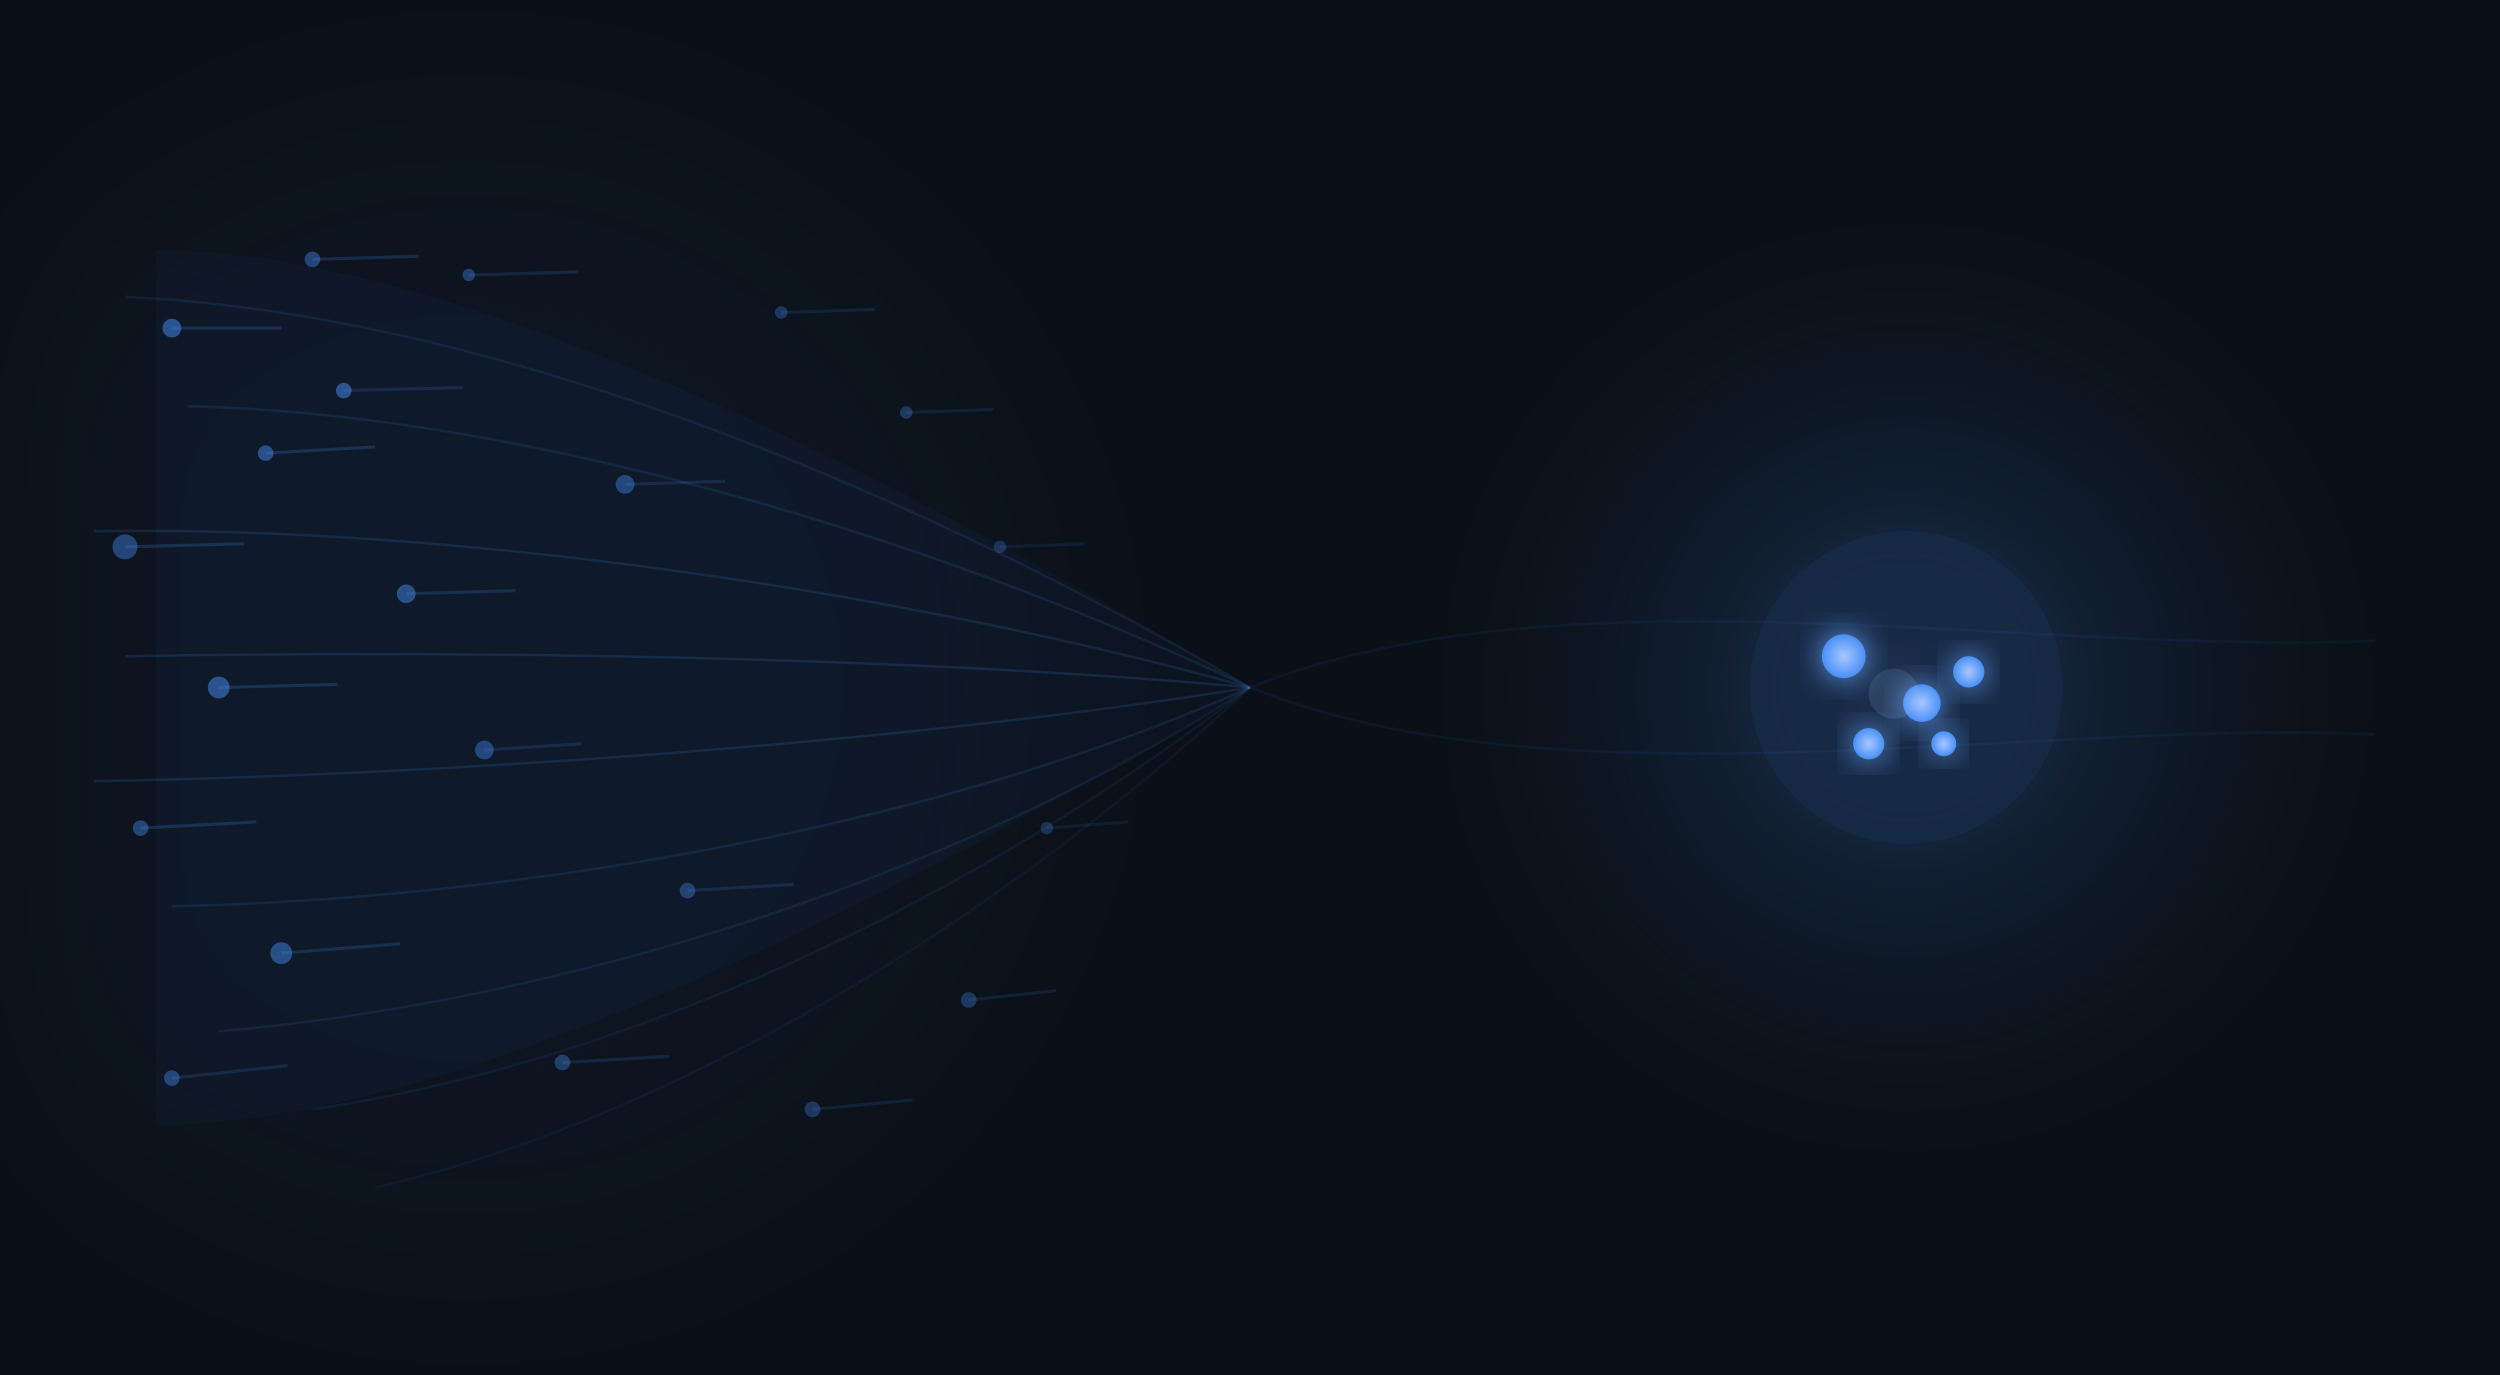
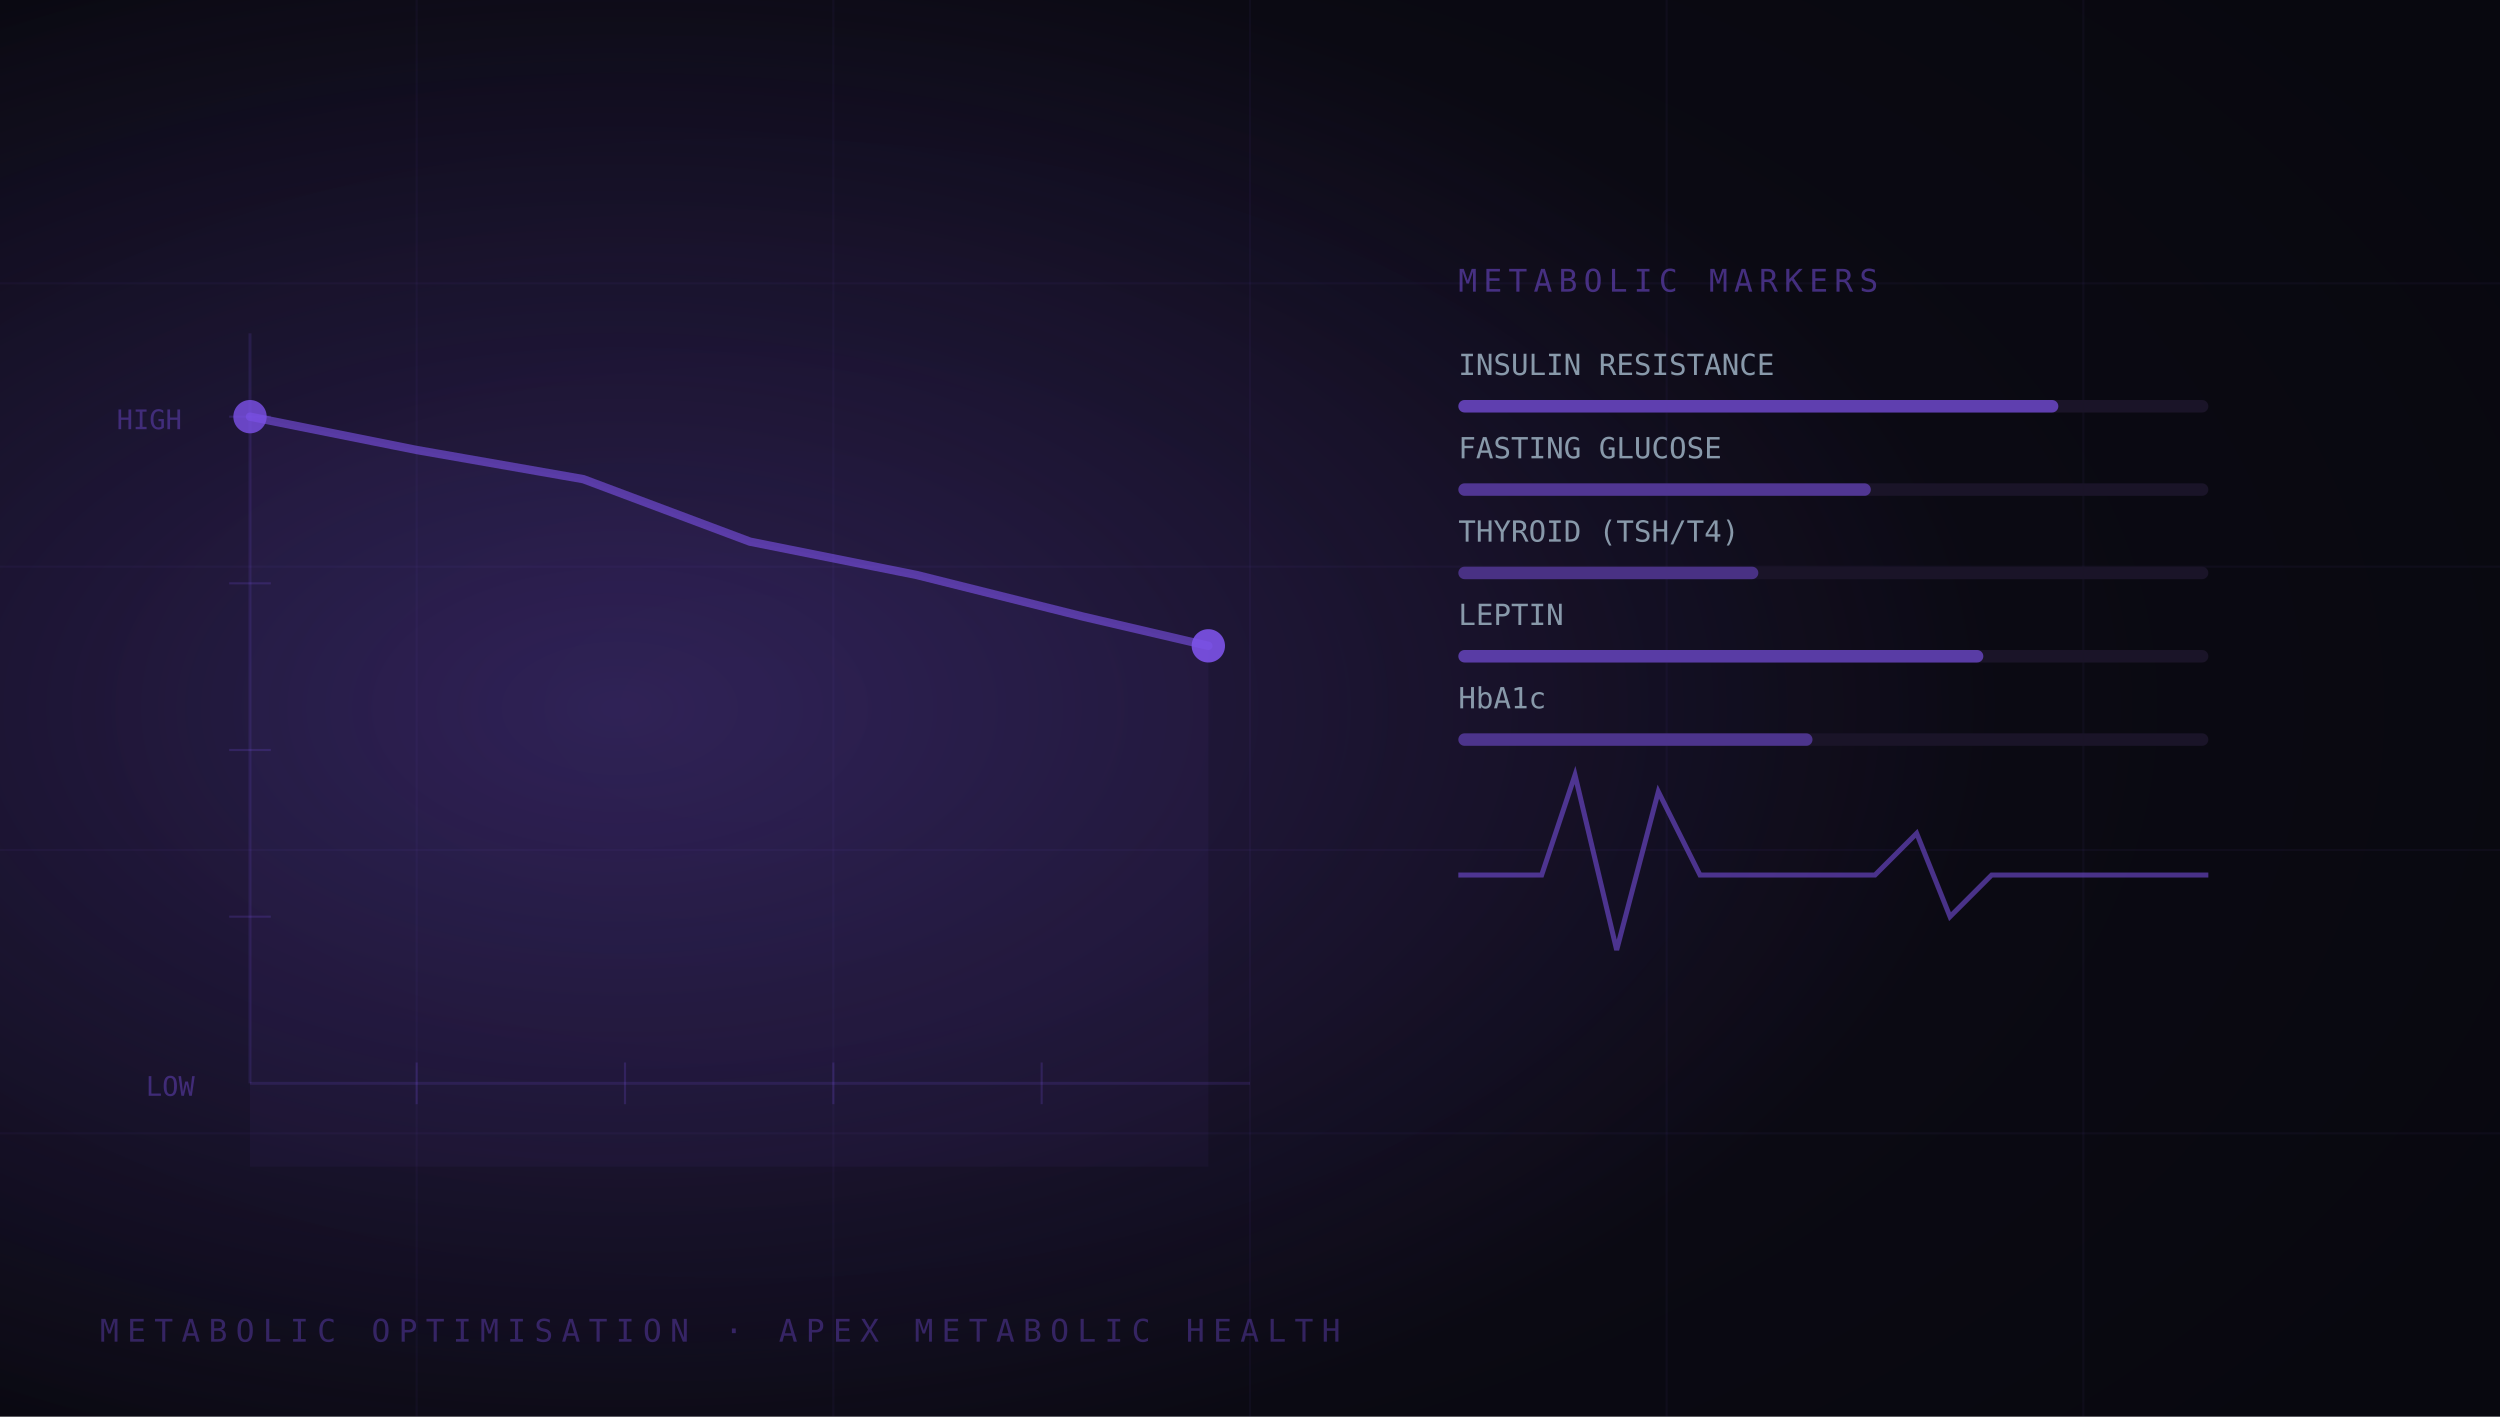
- <svg xmlns="http://www.w3.org/2000/svg" viewBox="0 0 800 440">
+ <svg xmlns="http://www.w3.org/2000/svg" viewBox="0 0 600 340">
  <defs>
-     <filter id="glow" x="-50%" y="-50%" width="200%" height="200%">
-       <feGaussianBlur stdDeviation="5" result="blur" />
-       <feMerge>
-         <feMergeNode in="blur" />
-         <feMergeNode in="SourceGraphic" />
-       </feMerge>
-     </filter>
-     <filter id="softglow" x="-50%" y="-50%" width="200%" height="200%">
-       <feGaussianBlur stdDeviation="12" result="blur" />
-       <feMerge>
-         <feMergeNode in="blur" />
-         <feMergeNode in="SourceGraphic" />
-       </feMerge>
-     </filter>
-     <filter id="heavyblur" x="-50%" y="-50%" width="200%" height="200%">
-       <feGaussianBlur stdDeviation="30" />
-     </filter>
-     <radialGradient id="rightCluster" cx="50%" cy="50%" r="50%">
-       <stop offset="0%" stop-color="#4890f7" stop-opacity="0.2" />
-       <stop offset="100%" stop-color="#4890f7" stop-opacity="0" />
+     <radialGradient id="bg" cx="30%" cy="50%" r="80%">
+       <stop offset="0%" stop-color="#100d1a" />
+       <stop offset="100%" stop-color="#08080f" />
    </radialGradient>
-     <radialGradient id="brightDot" cx="50%" cy="50%" r="50%">
-       <stop offset="0%" stop-color="#a9c7ff" />
-       <stop offset="100%" stop-color="#4890f7" />
+     <radialGradient id="glow" cx="25%" cy="50%" r="55%">
+       <stop offset="0%" stop-color="#7c52e8" stop-opacity="0.26" />
+       <stop offset="100%" stop-color="#7c52e8" stop-opacity="0" />
    </radialGradient>
-     <linearGradient id="flowCurve" x1="0%" y1="0%" x2="100%" y2="0%">
-       <stop offset="0%" stop-color="#4890f7" stop-opacity="0" />
-       <stop offset="40%" stop-color="#4890f7" stop-opacity="0.12" />
-       <stop offset="70%" stop-color="#4890f7" stop-opacity="0.08" />
-       <stop offset="100%" stop-color="#4890f7" stop-opacity="0" />
-     </linearGradient>
  </defs>
-   <rect width="800" height="440" fill="#0a1018" />
-   <circle cx="610" cy="220" r="100" fill="#4890f7" opacity="0.12" filter="url(#heavyblur)" />
-   <circle cx="610" cy="220" r="50" fill="#4890f7" opacity="0.1" filter="url(#softglow)" />
-   <circle cx="150" cy="220" r="180" fill="#4890f7" opacity="0.04" filter="url(#heavyblur)" />
-   <path d="M 50,80 C 150,80 300,160 400,220 C 300,280 150,360 50,360 Z" fill="rgba(72,144,247,0.04)" />
-   <path d="M 400,220 C 500,180 650,210 760,205" fill="none" stroke="#4890f7" stroke-width="0.8" opacity="0.06" />
-   <path d="M 400,220 C 500,260 650,230 760,235" fill="none" stroke="#4890f7" stroke-width="0.8" opacity="0.06" />
-   <path d="M 40,95 C 150,100 280,150 400,220" fill="none" stroke="#4890f7" stroke-width="0.8" opacity="0.1" />
-   <path d="M 60,130 C 160,132 290,168 400,220" fill="none" stroke="#4890f7" stroke-width="0.8" opacity="0.12" />
-   <path d="M 30,170 C 140,168 285,188 400,220" fill="none" stroke="#4890f7" stroke-width="0.8" opacity="0.14" />
-   <path d="M 40,210 C 150,208 290,210 400,220" fill="none" stroke="#4890f7" stroke-width="0.8" opacity="0.15" />
-   <path d="M 30,250 C 140,248 288,238 400,220" fill="none" stroke="#4890f7" stroke-width="0.8" opacity="0.14" />
-   <path d="M 55,290 C 155,288 292,268 400,220" fill="none" stroke="#4890f7" stroke-width="0.8" opacity="0.12" />
-   <path d="M 70,330 C 165,322 295,288 400,220" fill="none" stroke="#4890f7" stroke-width="0.8" opacity="0.1" />
-   <path d="M 100,355 C 188,342 298,298 400,220" fill="none" stroke="#4890f7" stroke-width="0.8" opacity="0.08" />
-   <path d="M 120,380 C 200,362 305,308 400,220" fill="none" stroke="#4890f7" stroke-width="0.8" opacity="0.06" />
-   <line x1="55" y1="105" x2="90" y2="105" stroke="#4890f7" stroke-width="1" opacity="0.2" />
-   <circle cx="55" cy="105" r="3" fill="rgba(72,144,247,0.5)" />
-   <line x1="85" y1="145" x2="120" y2="143" stroke="#4890f7" stroke-width="1" opacity="0.2" />
-   <circle cx="85" cy="145" r="2.5" fill="rgba(72,144,247,0.45)" />
-   <line x1="40" y1="175" x2="78" y2="174" stroke="#4890f7" stroke-width="1" opacity="0.2" />
-   <circle cx="40" cy="175" r="4" fill="rgba(72,144,247,0.4)" />
-   <line x1="110" y1="125" x2="148" y2="124" stroke="#4890f7" stroke-width="1" opacity="0.15" />
-   <circle cx="110" cy="125" r="2.5" fill="rgba(72,144,247,0.5)" />
-   <line x1="70" y1="220" x2="108" y2="219" stroke="#4890f7" stroke-width="1" opacity="0.2" />
-   <circle cx="70" cy="220" r="3.5" fill="rgba(72,144,247,0.5)" />
-   <line x1="130" y1="190" x2="165" y2="189" stroke="#4890f7" stroke-width="1" opacity="0.18" />
-   <circle cx="130" cy="190" r="3" fill="rgba(72,144,247,0.45)" />
-   <line x1="45" y1="265" x2="82" y2="263" stroke="#4890f7" stroke-width="1" opacity="0.2" />
-   <circle cx="45" cy="265" r="2.5" fill="rgba(72,144,247,0.4)" />
-   <line x1="90" y1="305" x2="128" y2="302" stroke="#4890f7" stroke-width="1" opacity="0.18" />
-   <circle cx="90" cy="305" r="3.5" fill="rgba(72,144,247,0.45)" />
-   <line x1="55" y1="345" x2="92" y2="341" stroke="#4890f7" stroke-width="1" opacity="0.15" />
-   <circle cx="55" cy="345" r="2.5" fill="rgba(72,144,247,0.4)" />
-   <line x1="150" y1="88" x2="185" y2="87" stroke="#4890f7" stroke-width="1" opacity="0.15" />
-   <circle cx="150" cy="88" r="2" fill="rgba(72,144,247,0.35)" />
-   <line x1="180" y1="340" x2="214" y2="338" stroke="#4890f7" stroke-width="1" opacity="0.15" />
-   <circle cx="180" cy="340" r="2.5" fill="rgba(72,144,247,0.35)" />
-   <line x1="200" y1="155" x2="232" y2="154" stroke="#4890f7" stroke-width="1" opacity="0.15" />
-   <circle cx="200" cy="155" r="3" fill="rgba(72,144,247,0.4)" />
-   <line x1="220" y1="285" x2="254" y2="283" stroke="#4890f7" stroke-width="1" opacity="0.15" />
-   <circle cx="220" cy="285" r="2.5" fill="rgba(72,144,247,0.35)" />
-   <line x1="250" y1="100" x2="280" y2="99" stroke="#4890f7" stroke-width="1" opacity="0.12" />
-   <circle cx="250" cy="100" r="2" fill="rgba(72,144,247,0.3)" />
-   <line x1="260" y1="355" x2="292" y2="352" stroke="#4890f7" stroke-width="1" opacity="0.12" />
-   <circle cx="260" cy="355" r="2.5" fill="rgba(72,144,247,0.3)" />
-   <line x1="290" y1="132" x2="318" y2="131" stroke="#4890f7" stroke-width="1" opacity="0.12" />
-   <circle cx="290" cy="132" r="2" fill="rgba(72,144,247,0.3)" />
-   <line x1="310" y1="320" x2="338" y2="317" stroke="#4890f7" stroke-width="1" opacity="0.12" />
-   <circle cx="310" cy="320" r="2.5" fill="rgba(72,144,247,0.3)" />
-   <line x1="155" y1="240" x2="186" y2="238" stroke="#4890f7" stroke-width="1" opacity="0.15" />
-   <circle cx="155" cy="240" r="3" fill="rgba(72,144,247,0.4)" />
-   <line x1="100" y1="83" x2="134" y2="82" stroke="#4890f7" stroke-width="1" opacity="0.18" />
-   <circle cx="100" cy="83" r="2.5" fill="rgba(72,144,247,0.4)" />
-   <line x1="320" y1="175" x2="347" y2="174" stroke="#4890f7" stroke-width="1" opacity="0.1" />
-   <circle cx="320" cy="175" r="2" fill="rgba(72,144,247,0.25)" />
-   <line x1="335" y1="265" x2="361" y2="263" stroke="#4890f7" stroke-width="1" opacity="0.1" />
-   <circle cx="335" cy="265" r="2" fill="rgba(72,144,247,0.25)" />
-   <circle cx="590" cy="210" r="7" fill="url(#brightDot)" filter="url(#glow)" />
-   <circle cx="615" cy="225" r="6" fill="url(#brightDot)" filter="url(#glow)" />
-   <circle cx="598" cy="238" r="5" fill="url(#brightDot)" filter="url(#glow)" />
-   <circle cx="630" cy="215" r="5" fill="url(#brightDot)" filter="url(#glow)" />
-   <circle cx="622" cy="238" r="4" fill="url(#brightDot)" filter="url(#glow)" />
-   <circle cx="606" cy="222" r="8" fill="#a9c7ff" opacity="0.15" filter="url(#softglow)" />
+   <rect width="600" height="340" fill="url(#bg)" />
+   <rect width="600" height="340" fill="url(#glow)" />
+   <g stroke="#7c52e8" stroke-opacity="0.05" stroke-width="0.5">
+     <line x1="0" y1="68" x2="600" y2="68" />
+     <line x1="0" y1="136" x2="600" y2="136" />
+     <line x1="0" y1="204" x2="600" y2="204" />
+     <line x1="0" y1="272" x2="600" y2="272" />
+     <line x1="100" y1="0" x2="100" y2="340" />
+     <line x1="200" y1="0" x2="200" y2="340" />
+     <line x1="300" y1="0" x2="300" y2="340" />
+     <line x1="400" y1="0" x2="400" y2="340" />
+     <line x1="500" y1="0" x2="500" y2="340" />
+   </g>
+   <polyline points="60,100 100,108 140,115 180,130 220,138 260,148 290,155" fill="none" stroke="#7c52e8" stroke-opacity="0.6" stroke-width="2" stroke-linecap="round" />
+   <circle cx="60" cy="100" r="4" fill="#7c52e8" fill-opacity="0.8" />
+   <circle cx="290" cy="155" r="4" fill="#7c52e8" fill-opacity="0.9" />
+   <path d="M60,100 L100,108 L140,115 L180,130 L220,138 L260,148 L290,155 L290,280 L60,280 Z" fill="#7c52e8" fill-opacity="0.05" />
+   <line x1="60" y1="80" x2="60" y2="260" stroke="#7c52e8" stroke-opacity="0.15" stroke-width="0.7" />
+   <line x1="60" y1="260" x2="300" y2="260" stroke="#7c52e8" stroke-opacity="0.15" stroke-width="0.7" />
+   <g stroke="#7c52e8" stroke-opacity="0.2" stroke-width="0.5">
+     <line x1="55" y1="100" x2="65" y2="100" />
+     <line x1="55" y1="140" x2="65" y2="140" />
+     <line x1="55" y1="180" x2="65" y2="180" />
+     <line x1="55" y1="220" x2="65" y2="220" />
+     <line x1="100" y1="255" x2="100" y2="265" />
+     <line x1="150" y1="255" x2="150" y2="265" />
+     <line x1="200" y1="255" x2="200" y2="265" />
+     <line x1="250" y1="255" x2="250" y2="265" />
+   </g>
+   <text x="28" y="103" font-family="monospace" font-size="6.5" fill="#7c52e8" fill-opacity="0.4">HIGH</text>
+   <text x="35" y="263" font-family="monospace" font-size="6.5" fill="#7c52e8" fill-opacity="0.4">LOW</text>
+   <g transform="translate(350,70)">
+     <text font-family="monospace" font-size="7.5" fill="#7c52e8" fill-opacity="0.5" letter-spacing="1.5">METABOLIC MARKERS</text>
+     <g transform="translate(0,20)">
+       <text font-family="monospace" font-size="7" fill="#8899aa">INSULIN RESISTANCE</text>
+       <rect x="0" y="6" width="180" height="3" rx="1.5" fill="#1a1428" />
+       <rect x="0" y="6" width="144" height="3" rx="1.5" fill="#7c52e8" fill-opacity="0.7" />
+     </g>
+     <g transform="translate(0,40)">
+       <text font-family="monospace" font-size="7" fill="#8899aa">FASTING GLUCOSE</text>
+       <rect x="0" y="6" width="180" height="3" rx="1.5" fill="#1a1428" />
+       <rect x="0" y="6" width="99" height="3" rx="1.5" fill="#7c52e8" fill-opacity="0.55" />
+     </g>
+     <g transform="translate(0,60)">
+       <text font-family="monospace" font-size="7" fill="#8899aa">THYROID (TSH/T4)</text>
+       <rect x="0" y="6" width="180" height="3" rx="1.5" fill="#1a1428" />
+       <rect x="0" y="6" width="72" height="3" rx="1.5" fill="#7c52e8" fill-opacity="0.48" />
+     </g>
+     <g transform="translate(0,80)">
+       <text font-family="monospace" font-size="7" fill="#8899aa">LEPTIN</text>
+       <rect x="0" y="6" width="180" height="3" rx="1.5" fill="#1a1428" />
+       <rect x="0" y="6" width="126" height="3" rx="1.5" fill="#7c52e8" fill-opacity="0.65" />
+     </g>
+     <g transform="translate(0,100)">
+       <text font-family="monospace" font-size="7" fill="#8899aa">HbA1c</text>
+       <rect x="0" y="6" width="180" height="3" rx="1.5" fill="#1a1428" />
+       <rect x="0" y="6" width="85" height="3" rx="1.5" fill="#7c52e8" fill-opacity="0.52" />
+     </g>
+     <polyline points="0,140 20,140 28,116 38,158 48,120 58,140 100,140 110,130 118,150 128,140 180,140" fill="none" stroke="#7c52e8" stroke-opacity="0.55" stroke-width="1.2" />
+   </g>
+   <text x="24" y="322" font-family="monospace" font-size="7.5" fill="#7c52e8" fill-opacity="0.35" letter-spacing="2">METABOLIC OPTIMISATION · APEX METABOLIC HEALTH</text>
</svg>
